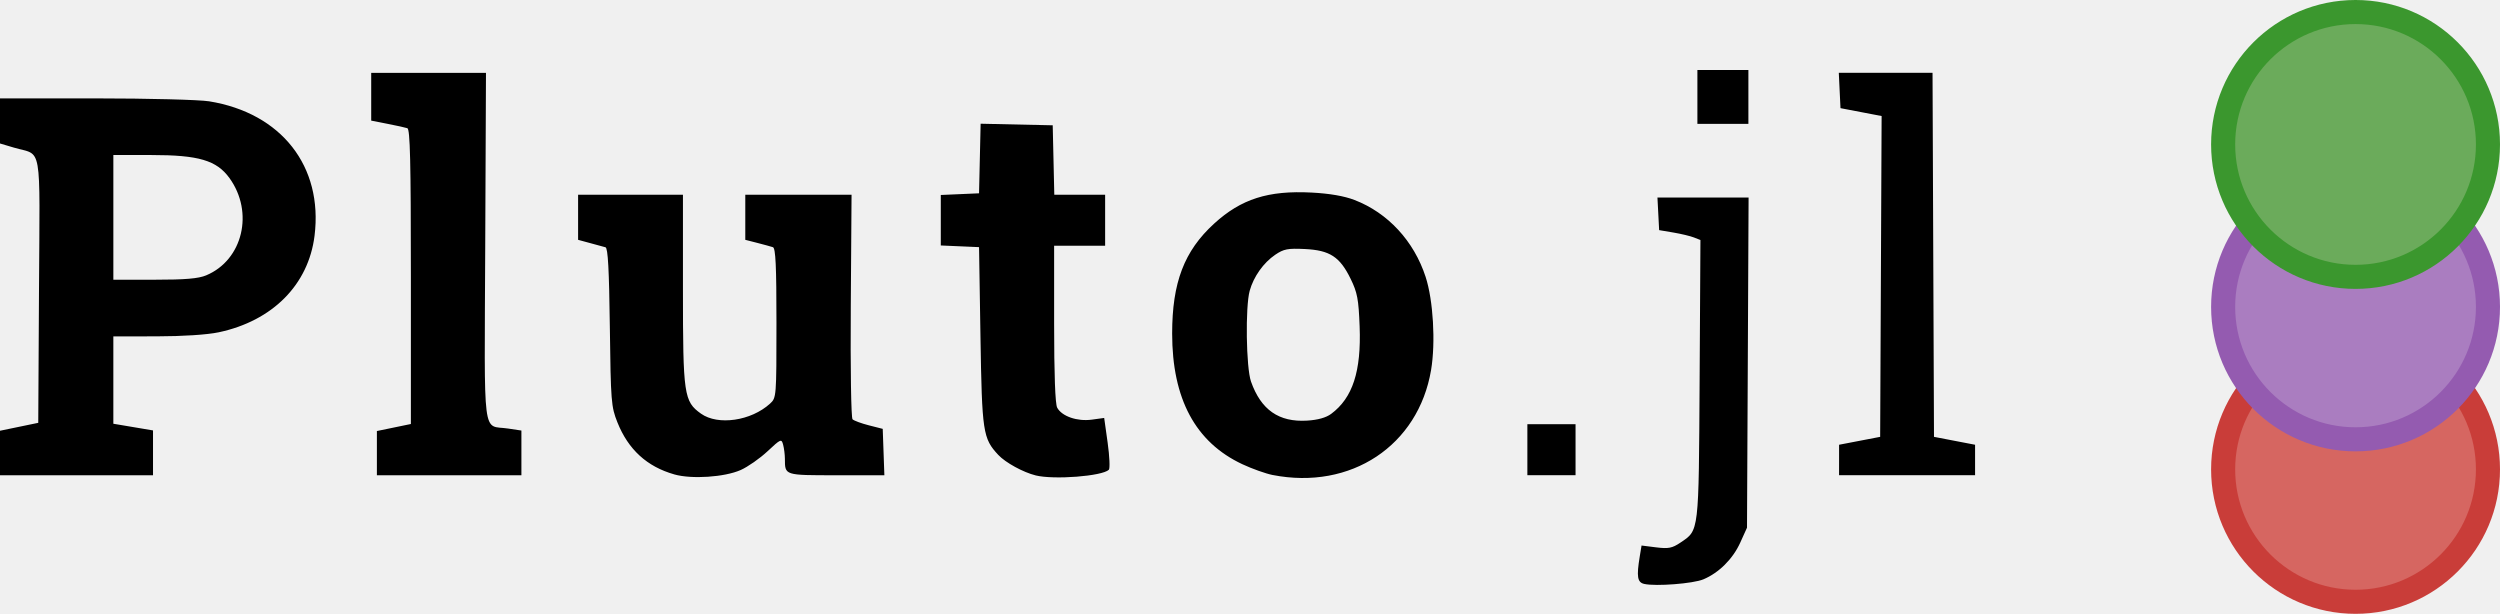
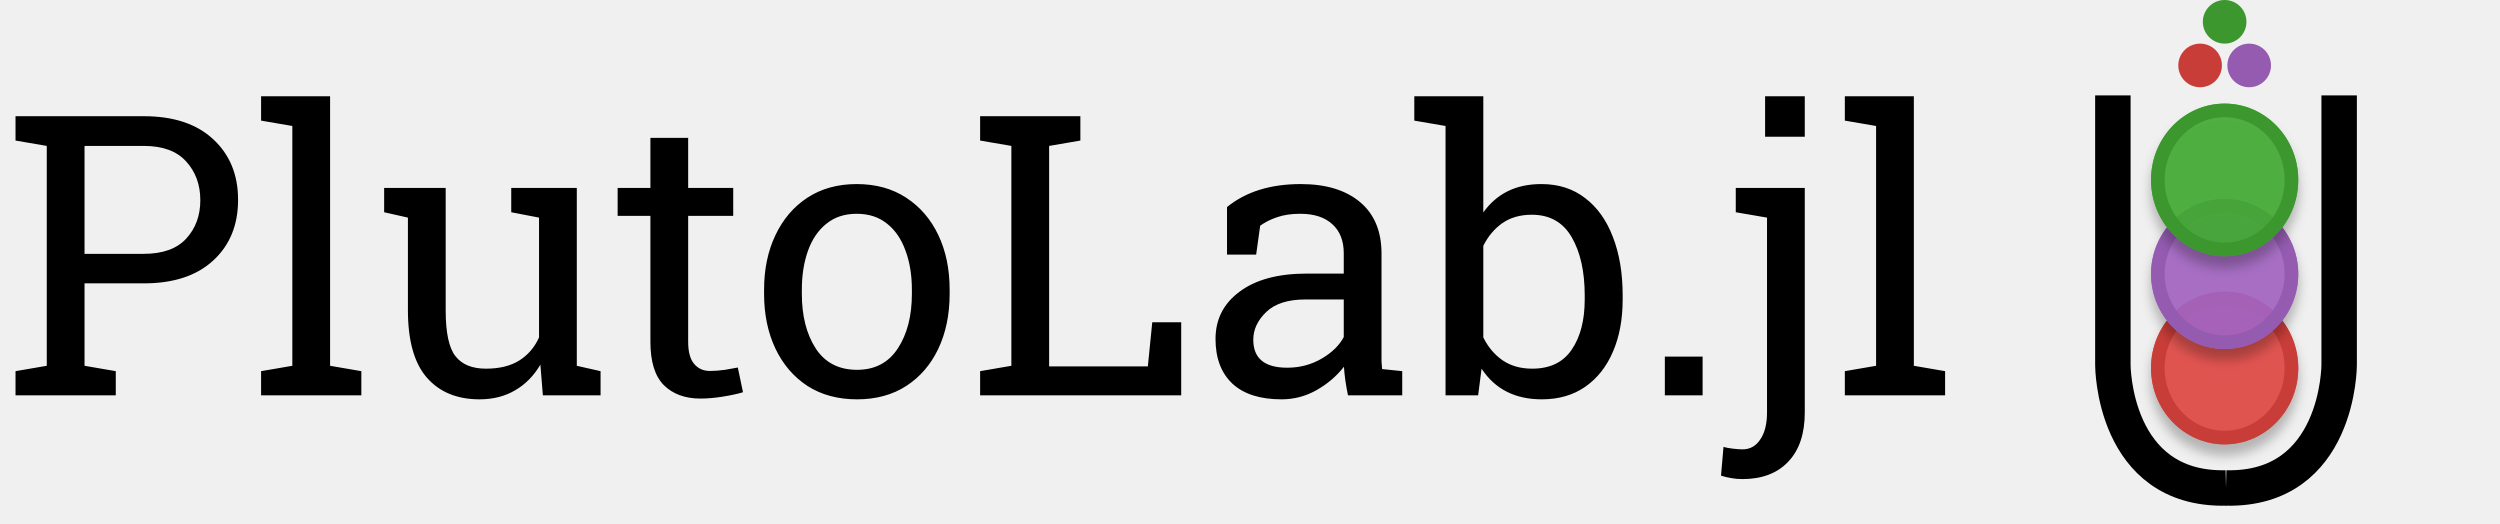
- <svg xmlns="http://www.w3.org/2000/svg" width="233.425mm" height="57.313mm" viewBox="0 0 233.425 57.313" version="1.1" id="svg8">
-   <defs id="defs2" />
-   <g id="layer1" transform="translate(-10.41325,-122.4326)">
-     <path style="fill:#000000;stroke-width:0.265" d="m 163.938,176.955 c -0.645,-0.142 -0.733,-0.679 -0.421,-2.568 l 0.168,-1.018 1.36,0.17 c 1.156,0.144 1.497,0.077 2.276,-0.447 1.744,-1.174 1.703,-0.819 1.786,-15.217 l 0.076,-13.032 -0.605,-0.238 c -0.333,-0.131 -1.2,-0.339 -1.928,-0.462 l -1.323,-0.223 -0.079,-1.521 -0.079,-1.521 h 4.255 4.255 l -0.074,15.412 -0.074,15.412 -0.629,1.391 c -0.691,1.528 -1.995,2.826 -3.448,3.434 -0.955,0.399 -4.426,0.669 -5.514,0.429 z M 73.371,166.727 c -2.551,-0.724 -4.299,-2.324 -5.31,-4.86 -0.583,-1.461 -0.62,-1.934 -0.707,-8.901 -0.067,-5.357 -0.177,-7.381 -0.404,-7.444 -0.172,-0.048 -0.818,-0.224 -1.436,-0.392 l -1.124,-0.305 v -2.106 -2.106 h 4.895 4.895 v 8.858 c 0,9.834 0.089,10.447 1.684,11.584 1.586,1.13 4.681,0.679 6.452,-0.94 0.589,-0.538 0.595,-0.624 0.595,-7.518 0,-5.343 -0.077,-7 -0.331,-7.085 -0.182,-0.061 -0.837,-0.24 -1.455,-0.399 l -1.124,-0.288 v -2.106 -2.106 l 4.961,-1e-4 4.961,-9e-5 -0.072,10.366 c -0.041,5.845 0.031,10.469 0.164,10.602 0.13,0.13 0.817,0.384 1.527,0.565 l 1.291,0.329 0.077,2.166 0.077,2.166 H 88.504 c -4.871,0 -4.797,0.024 -4.805,-1.543 -0.002,-0.388 -0.076,-0.977 -0.165,-1.307 -0.154,-0.576 -0.215,-0.551 -1.46,0.614 -0.715,0.668 -1.841,1.455 -2.503,1.748 -1.512,0.669 -4.574,0.871 -6.2,0.41 z m 33.747,0.095 c -1.159,-0.283 -2.824,-1.195 -3.493,-1.912 -1.439,-1.543 -1.524,-2.106 -1.666,-11.068 l -0.132,-8.334 -1.786,-0.078 -1.786,-0.078 v -2.357 -2.357 l 1.786,-0.078 1.786,-0.078 0.074,-3.249 0.074,-3.249 3.365,0.074 3.365,0.074 0.074,3.241 0.074,3.241 h 2.373 2.373 v 2.381 2.381 h -2.381 -2.381 v 7.293 c 0,4.719 0.101,7.482 0.286,7.828 0.431,0.805 1.871,1.304 3.226,1.118 l 1.162,-0.159 0.324,2.317 c 0.178,1.274 0.228,2.409 0.11,2.522 -0.624,0.6 -5.114,0.948 -6.828,0.529 z m 22.121,-0.038 c -0.639,-0.126 -1.911,-0.579 -2.826,-1.007 -4.38,-2.05 -6.556,-6.1 -6.556,-12.201 0,-4.764 1.124,-7.709 3.916,-10.261 2.524,-2.307 5.057,-3.114 9.106,-2.903 1.687,0.088 3.041,0.323 4.004,0.693 3.115,1.199 5.549,3.831 6.64,7.179 0.712,2.184 0.943,6.128 0.51,8.697 -1.191,7.062 -7.491,11.237 -14.794,9.802 z m 5.465,-5.708 c 2.008,-1.488 2.819,-3.977 2.658,-8.165 -0.098,-2.555 -0.213,-3.161 -0.842,-4.447 -1.006,-2.057 -1.941,-2.665 -4.266,-2.779 -1.599,-0.078 -1.979,-0.005 -2.773,0.534 -1.096,0.744 -2.018,2.043 -2.383,3.359 -0.418,1.505 -0.336,7.182 0.122,8.482 0.932,2.642 2.602,3.805 5.235,3.646 1.003,-0.061 1.773,-0.276 2.249,-0.629 z M 10.413,164.729 v -2.077 l 1.786,-0.37 1.786,-0.37 0.069,-12.359 c 0.078,-14.068 0.346,-12.539 -2.339,-13.337 l -1.302,-0.387 v -2.106 -2.106 l 8.93,0.002 c 4.911,0.001 9.683,0.124 10.603,0.274 6.741,1.094 10.641,6.069 9.837,12.55 -0.567,4.57 -3.923,7.95 -8.951,9.016 -1.073,0.227 -3.349,0.376 -5.801,0.379 l -4.035,0.005 v 4.077 4.077 l 1.852,0.312 1.852,0.312 v 2.093 2.093 H 17.557 10.413 Z M 29.667,148.14 c 3.417,-1.428 4.483,-5.892 2.169,-9.085 -1.197,-1.652 -2.875,-2.147 -7.277,-2.147 h -3.562 v 5.821 5.821 h 3.845 c 2.872,0 4.093,-0.104 4.825,-0.409 z m 15.936,16.602 v -2.064 l 1.587,-0.328 1.587,-0.328 v -13.756 c 0,-10.771 -0.072,-13.78 -0.331,-13.865 -0.182,-0.06 -1.015,-0.243 -1.852,-0.407 l -1.521,-0.299 v -2.23 -2.23 l 5.358,-5e-5 5.358,-4e-5 -0.07,16.26 c -0.079,18.365 -0.302,16.586 2.121,16.949 l 1.257,0.188 v 2.087 2.087 h -6.747 -6.747 z m 107.421,-0.318 v -2.381 h 2.249 2.249 v 2.381 2.381 h -2.249 -2.249 z m 29.104,0.958 v -1.423 l 1.918,-0.369 1.918,-0.369 0.068,-14.977 0.068,-14.977 -1.92,-0.368 -1.92,-0.368 -0.079,-1.649 -0.079,-1.649 h 4.376 4.376 l 0.068,16.994 0.068,16.994 1.918,0.369 1.918,0.369 v 1.423 1.423 h -6.35 -6.35 z m -13.229,-33.899 v -2.514 h 2.381 2.381 v 2.514 2.514 h -2.381 -2.381 z" id="path21" />
-     <g transform="matrix(1.126025,0,0,1.126025,-65.71215,-32.68431)" id="layer1-0">
-       <g transform="matrix(0.6654232,0,0,0.6654232,140.8825,87.13249)" id="g51">
-         <circle style="fill:#d66661;stroke:#c93d39;stroke-width:3" cx="183.41" cy="134.568" r="16.5" id="circle18" />
-         <circle style="fill:#aa7dc0;stroke:#945bb0;stroke-width:3" cx="183.41" cy="114.322" r="16.5" id="circle22" />
-         <circle style="fill:#6bab5b;stroke:#3b972e;stroke-width:3" cx="183.41" cy="94.077" r="16.5" id="circle20" />
-       </g>
+ <svg xmlns="http://www.w3.org/2000/svg" width="917" height="192" viewBox="0 0 917 192" fill="none">
+   <g clip-path="url(#clip0)">
+     <g filter="url(#filter0_d)">
+       <ellipse cx="816" cy="135" rx="27" ry="28" fill="#E44A45" fill-opacity="0.9" />
+       <path d="M840.5 135C840.5 149.17 829.446 160.5 816 160.5C802.554 160.5 791.5 149.17 791.5 135C791.5 120.83 802.554 109.5 816 109.5C829.446 109.5 840.5 120.83 840.5 135Z" stroke="#C93D39" stroke-width="5" />
    </g>
+     <path d="M5.695 145V136.141L17.156 134.172V53.523L5.695 51.555V42.625H52.734C63.656 42.625 72.141 45.438 78.188 51.062C84.281 56.688 87.328 64.094 87.328 73.281C87.328 82.562 84.281 89.992 78.188 95.57C72.141 101.148 63.656 103.938 52.734 103.938H31.008V134.172L42.469 136.141V145H5.695ZM31.008 93.109H52.734C59.672 93.109 64.852 91.258 68.273 87.555C71.742 83.805 73.477 79.094 73.477 73.422C73.477 67.75 71.742 63.016 68.273 59.219C64.852 55.422 59.672 53.523 52.734 53.523H31.008V93.109ZM95.766 145V136.141L107.227 134.172V46.211L95.766 44.242V35.312H121.078V134.172L132.539 136.141V145H95.766ZM175.922 146.477C167.672 146.477 161.227 143.828 156.586 138.531C151.945 133.234 149.625 124.984 149.625 113.781V79.82L140.906 77.852V68.922H163.477V113.922C163.477 122.031 164.672 127.609 167.062 130.656C169.453 133.703 173.18 135.227 178.242 135.227C183.164 135.227 187.219 134.242 190.406 132.273C193.641 130.258 196.078 127.422 197.719 123.766V79.82L187.523 77.852V68.922H211.57V134.172L220.289 136.141V145H199.125L198.211 133.75C195.82 137.828 192.727 140.969 188.93 143.172C185.18 145.375 180.844 146.477 175.922 146.477ZM256.922 146.195C251.297 146.195 246.82 144.555 243.492 141.273C240.211 137.945 238.57 132.648 238.57 125.383V79.188H226.547V68.922H238.57V50.57H252.422V68.922H268.945V79.188H252.422V125.383C252.422 129.039 253.148 131.734 254.602 133.469C256.055 135.203 258 136.07 260.438 136.07C262.078 136.07 263.906 135.93 265.922 135.648C267.938 135.32 269.508 135.039 270.633 134.805L272.531 143.875C270.516 144.484 268.031 145.023 265.078 145.492C262.172 145.961 259.453 146.195 256.922 146.195ZM314.367 146.477C307.336 146.477 301.266 144.836 296.156 141.555C291.094 138.227 287.18 133.656 284.414 127.844C281.648 121.984 280.266 115.305 280.266 107.805V106.258C280.266 98.758 281.648 92.102 284.414 86.289C287.18 80.43 291.094 75.836 296.156 72.508C301.266 69.18 307.289 67.516 314.227 67.516C321.258 67.516 327.305 69.18 332.367 72.508C337.477 75.836 341.414 80.406 344.18 86.219C346.945 92.031 348.328 98.711 348.328 106.258V107.805C348.328 115.352 346.945 122.055 344.18 127.914C341.414 133.727 337.5 138.273 332.438 141.555C327.375 144.836 321.352 146.477 314.367 146.477ZM314.367 135.648C320.93 135.648 325.922 133.023 329.344 127.773C332.766 122.523 334.477 115.867 334.477 107.805V106.258C334.477 100.914 333.703 96.156 332.156 91.984C330.656 87.766 328.406 84.461 325.406 82.07C322.406 79.633 318.68 78.414 314.227 78.414C309.82 78.414 306.117 79.633 303.117 82.07C300.117 84.461 297.867 87.766 296.367 91.984C294.867 96.156 294.117 100.914 294.117 106.258V107.805C294.117 115.867 295.805 122.523 299.18 127.773C302.602 133.023 307.664 135.648 314.367 135.648ZM359.508 145V136.141L370.969 134.172V53.523L359.508 51.555V42.625H396.281V51.555L384.82 53.523V134.383H421.031L422.648 118.211H433.266V145H359.508ZM470.109 146.477C462.188 146.477 456.164 144.555 452.039 140.711C447.914 136.82 445.852 131.359 445.852 124.328C445.852 117.109 448.805 111.32 454.711 106.961C460.617 102.555 468.82 100.352 479.32 100.352H492.891V92.898C492.891 88.305 491.484 84.742 488.672 82.211C485.906 79.68 481.992 78.414 476.93 78.414C473.742 78.414 470.977 78.812 468.633 79.609C466.289 80.359 464.156 81.414 462.234 82.773L460.758 93.391H450.07V75.953C456.961 70.328 465.984 67.516 477.141 67.516C486.375 67.516 493.617 69.719 498.867 74.125C504.117 78.531 506.742 84.836 506.742 93.039V129.672C506.742 130.656 506.742 131.617 506.742 132.555C506.789 133.492 506.859 134.43 506.953 135.367L514.336 136.141V145H494.438C493.641 141.156 493.148 137.664 492.961 134.523C490.289 137.945 486.938 140.805 482.906 143.102C478.922 145.352 474.656 146.477 470.109 146.477ZM472.148 134.875C476.742 134.875 480.938 133.773 484.734 131.57C488.531 129.367 491.25 126.719 492.891 123.625V109.844H478.828C472.453 109.844 467.672 111.367 464.484 114.414C461.297 117.461 459.703 120.859 459.703 124.609C459.703 131.453 463.852 134.875 472.148 134.875ZM565.523 146.477C555.727 146.477 548.367 142.727 543.445 135.227L542.18 145H530.227V46.211L518.766 44.242V35.312H544.078V77.922C546.469 74.547 549.422 71.969 552.938 70.188C556.5 68.406 560.648 67.516 565.383 67.516C571.664 67.516 577.008 69.227 581.414 72.648C585.867 76.023 589.266 80.781 591.609 86.922C594 93.062 595.195 100.211 595.195 108.367V109.844C595.195 117.156 594 123.555 591.609 129.039C589.266 134.523 585.867 138.812 581.414 141.906C577.008 144.953 571.711 146.477 565.523 146.477ZM562.008 135.227C568.523 135.227 573.352 132.906 576.492 128.266C579.68 123.625 581.273 117.484 581.273 109.844V108.367C581.273 99.602 579.68 92.477 576.492 86.992C573.305 81.508 568.43 78.766 561.867 78.766C557.602 78.766 553.992 79.797 551.039 81.859C548.133 83.922 545.812 86.688 544.078 90.156V123.766C545.812 127.281 548.156 130.07 551.109 132.133C554.109 134.195 557.742 135.227 562.008 135.227ZM610.664 145V130.797H624.516V145H610.664ZM639.141 175.727C637.641 175.727 636.281 175.609 635.062 175.375C633.844 175.188 632.578 174.883 631.266 174.461L632.18 163.914C632.836 164.148 633.938 164.359 635.484 164.547C637.078 164.734 638.297 164.828 639.141 164.828C641.906 164.828 644.086 163.609 645.68 161.172C647.32 158.781 648.141 155.477 648.141 151.258V79.82L636.68 77.852V68.922H661.992V151.258C661.992 159.086 659.977 165.109 655.945 169.328C651.914 173.594 646.312 175.727 639.141 175.727ZM647.438 50.148V35.312H661.992V50.148H647.438ZM676.688 145V136.141L688.148 134.172V46.211L676.688 44.242V35.312H702V134.172L713.461 136.141V145H676.688Z" fill="black" />
+     <g filter="url(#filter1_d)">
+       <ellipse cx="816" cy="100.5" rx="27" ry="27.5" fill="#A666C6" fill-opacity="0.9" />
+       <path d="M840.5 100.5C840.5 114.351 829.488 125.5 816 125.5C802.512 125.5 791.5 114.351 791.5 100.5C791.5 86.649 802.512 75.5 816 75.5C829.488 75.5 840.5 86.649 840.5 100.5Z" stroke="#945BB0" stroke-width="5" />
+     </g>
+     <g filter="url(#filter2_d)">
+       <ellipse cx="816" cy="66" rx="27" ry="28" fill="#43AE34" fill-opacity="0.9" />
+       <path d="M840.5 66C840.5 80.17 829.446 91.5 816 91.5C802.554 91.5 791.5 80.17 791.5 66C791.5 51.83 802.554 40.5 816 40.5C829.446 40.5 840.5 51.83 840.5 66Z" stroke="#3B972E" stroke-width="5" />
+     </g>
+     <circle cx="807" cy="24" r="8" fill="#C93D39" />
+     <path d="M824 8C824 12.418 820.418 16 816 16C811.582 16 808 12.418 808 8C808 3.582 811.582 0 816 0C820.418 0 824 3.582 824 8Z" fill="#3B972E" />
+     <circle cx="825" cy="24" r="8" fill="#945BB0" />
+     <path d="M775 35V133.932C775 133.932 775 179.915 816.5 178.986" stroke="black" stroke-width="13" />
+     <path d="M858 35V133.932C858 133.932 858 179.915 816.5 178.986" stroke="black" stroke-width="13" />
  </g>
+   <defs>
+     <filter id="filter0_d" x="785" y="107" width="62" height="64" filterUnits="userSpaceOnUse" color-interpolation-filters="sRGB">
+       <feFlood flood-opacity="0" result="BackgroundImageFix" />
+       <feColorMatrix in="SourceAlpha" type="matrix" values="0 0 0 0 0 0 0 0 0 0 0 0 0 0 0 0 0 0 127 0" />
+       <feOffset dy="4" />
+       <feGaussianBlur stdDeviation="2" />
+       <feColorMatrix type="matrix" values="0 0 0 0 0 0 0 0 0 0 0 0 0 0 0 0 0 0 0.25 0" />
+       <feBlend mode="normal" in2="BackgroundImageFix" result="effect1_dropShadow" />
+       <feBlend mode="normal" in="SourceGraphic" in2="effect1_dropShadow" result="shape" />
+     </filter>
+     <filter id="filter1_d" x="785" y="73" width="62" height="63" filterUnits="userSpaceOnUse" color-interpolation-filters="sRGB">
+       <feFlood flood-opacity="0" result="BackgroundImageFix" />
+       <feColorMatrix in="SourceAlpha" type="matrix" values="0 0 0 0 0 0 0 0 0 0 0 0 0 0 0 0 0 0 127 0" />
+       <feOffset dy="4" />
+       <feGaussianBlur stdDeviation="2" />
+       <feColorMatrix type="matrix" values="0 0 0 0 0 0 0 0 0 0 0 0 0 0 0 0 0 0 0.25 0" />
+       <feBlend mode="normal" in2="BackgroundImageFix" result="effect1_dropShadow" />
+       <feBlend mode="normal" in="SourceGraphic" in2="effect1_dropShadow" result="shape" />
+     </filter>
+     <filter id="filter2_d" x="785" y="38" width="62" height="64" filterUnits="userSpaceOnUse" color-interpolation-filters="sRGB">
+       <feFlood flood-opacity="0" result="BackgroundImageFix" />
+       <feColorMatrix in="SourceAlpha" type="matrix" values="0 0 0 0 0 0 0 0 0 0 0 0 0 0 0 0 0 0 127 0" />
+       <feOffset dy="4" />
+       <feGaussianBlur stdDeviation="2" />
+       <feColorMatrix type="matrix" values="0 0 0 0 0 0 0 0 0 0 0 0 0 0 0 0 0 0 0.25 0" />
+       <feBlend mode="normal" in2="BackgroundImageFix" result="effect1_dropShadow" />
+       <feBlend mode="normal" in="SourceGraphic" in2="effect1_dropShadow" result="shape" />
+     </filter>
+     <clipPath id="clip0">
+       <rect width="917" height="192" fill="white" />
+     </clipPath>
+   </defs>
</svg>
